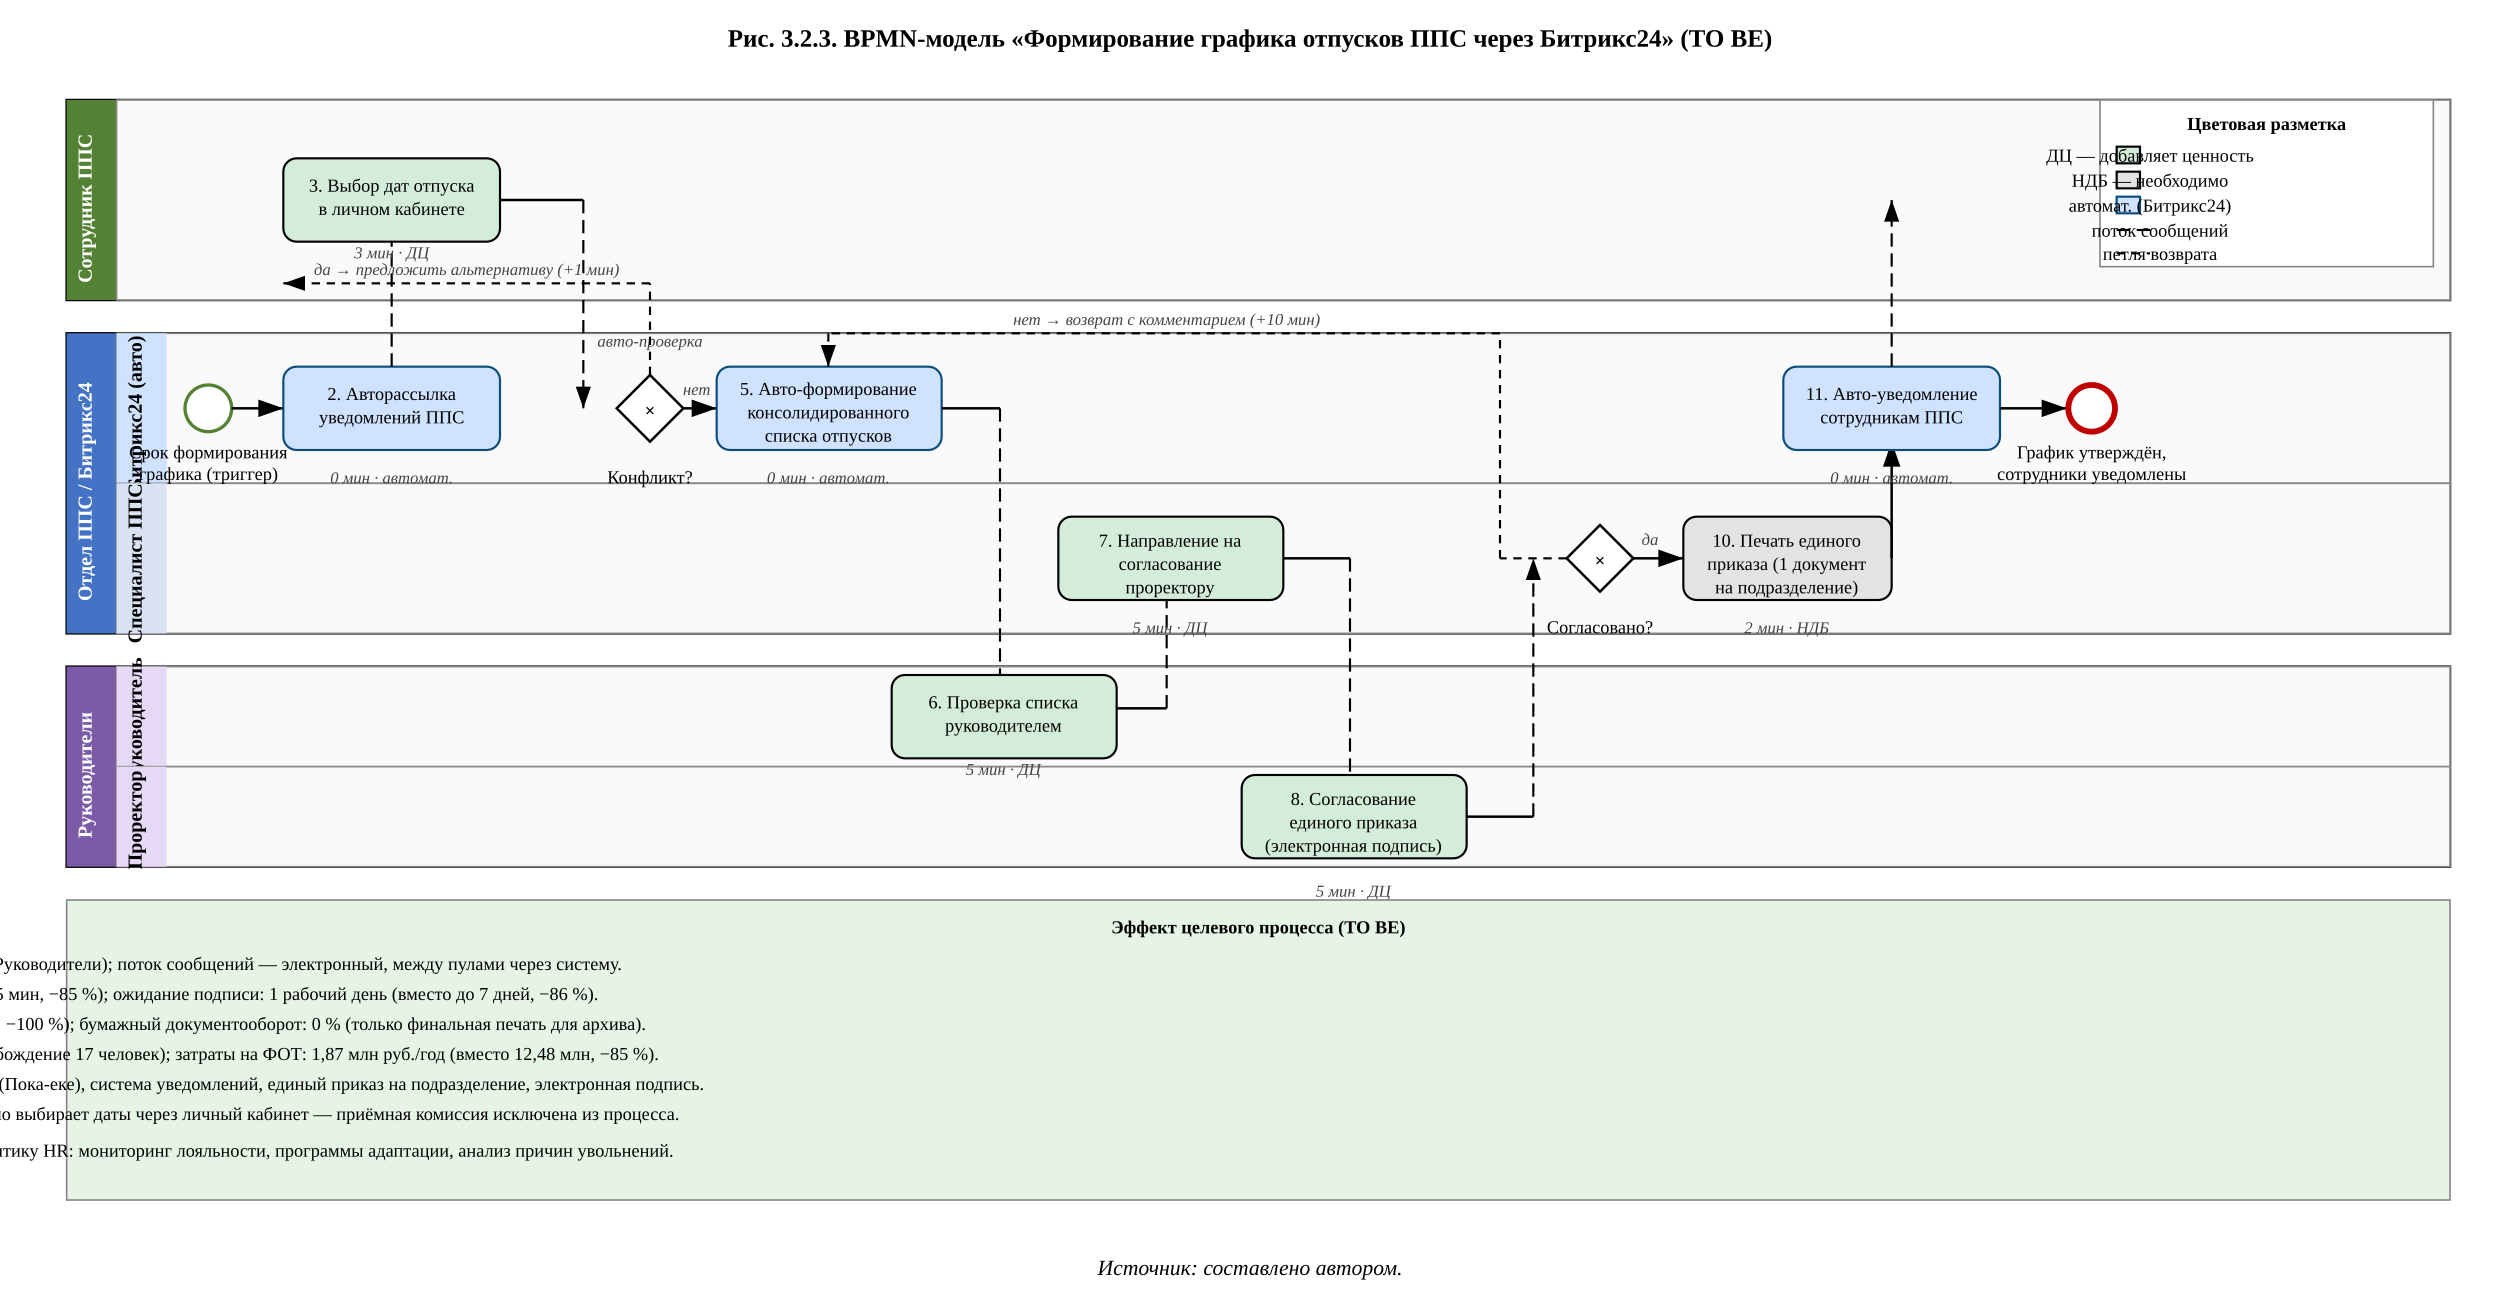
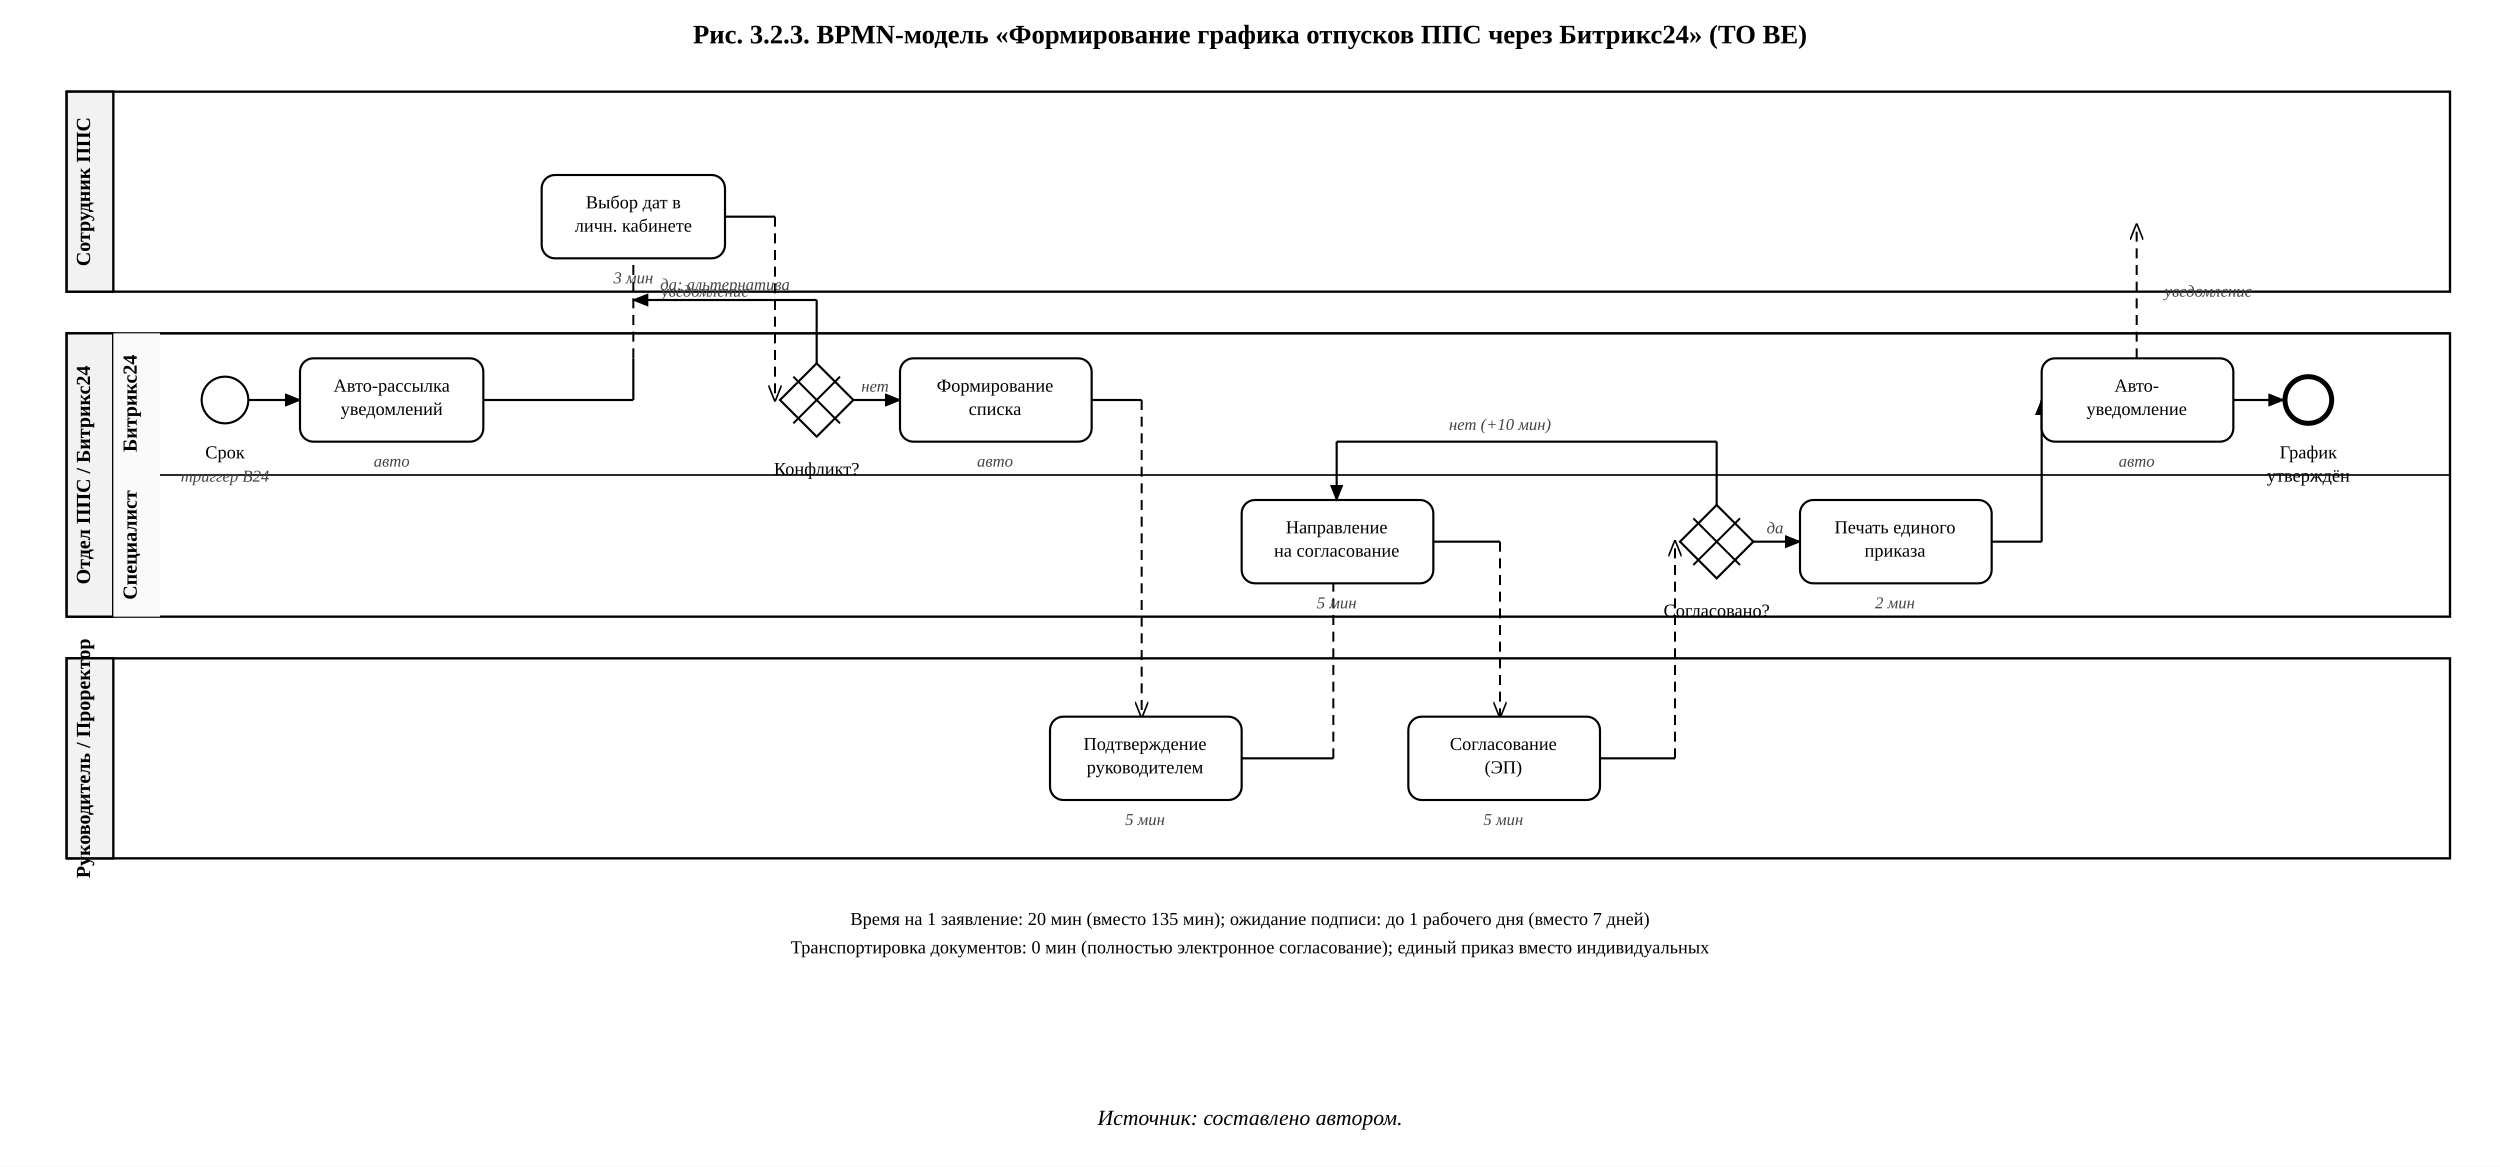
- <svg xmlns="http://www.w3.org/2000/svg" width="1500" height="780" viewBox="0 0 1500 780">
+ <svg xmlns="http://www.w3.org/2000/svg" width="1500" height="700" viewBox="0 0 1500 700">
  <defs>
-     <marker id="arr323" markerWidth="10" markerHeight="7" refX="10" refY="3.5" orient="auto">
-       <polygon points="0 0, 10 3.5, 0 7" fill="#000" />
+     <marker id="ar323" markerWidth="10" markerHeight="8" refX="9" refY="4" orient="auto" markerUnits="userSpaceOnUse">
+       <path d="M0,0 L10,4 L0,8 z" fill="#000" />
+     </marker>
+     <marker id="ar323m" markerWidth="10" markerHeight="8" refX="9" refY="4" orient="auto" markerUnits="userSpaceOnUse">
+       <path d="M0,0 L10,4 L0,8" fill="none" stroke="#000" stroke-width="1" />
    </marker>
  </defs>
  <style>
-     .ttl{font-family:'Times New Roman',serif;font-size:15px;font-weight:bold;text-anchor:middle}
-     .lbl{font-family:'Times New Roman',serif;font-size:11px;text-anchor:middle}
-     .lblb{font-family:'Times New Roman',serif;font-size:11px;text-anchor:middle;font-weight:bold}
+     .ttl{font-family:'Times New Roman',serif;font-size:16px;font-weight:bold;text-anchor:middle}
+     .lb{font-family:'Times New Roman',serif;font-size:11px;text-anchor:middle}
    .tm{font-family:'Times New Roman',serif;font-size:10px;text-anchor:middle;font-style:italic;fill:#444}
    .src{font-family:'Times New Roman',serif;font-size:13px;text-anchor:middle;font-style:italic}
-     .pool{fill:none;stroke:#000;stroke-width:1.5}
-     .lane{fill:#fafafa;stroke:#888;stroke-width:1}
-     .laneTitle{font-family:'Times New Roman',serif;font-size:12px;font-weight:bold;text-anchor:middle}
-     .ar{stroke:#000;stroke-width:1.5;fill:none}
-     .ardash{stroke:#000;stroke-width:1.3;fill:none;stroke-dasharray:5,4}
-     .msg{stroke:#000;stroke-width:1.3;fill:none;stroke-dasharray:8,4}
-     .dc{fill:#d4edda;stroke:#000;stroke-width:1.3}
-     .ndb{fill:#e2e3e5;stroke:#000;stroke-width:1.3}
-     .auto{fill:#cfe2ff;stroke:#0a4d7a;stroke-width:1.3}
-     .ev{fill:white;stroke-width:2}
-     .gw{fill:white;stroke:#000;stroke-width:1.5}
+     .pool{fill:none;stroke:#000;stroke-width:1.4}
+     .laneT{font-family:'Times New Roman',serif;font-size:12px;font-weight:bold;text-anchor:middle}
+     .ar{stroke:#000;stroke-width:1.3;fill:none}
+     .msg{stroke:#000;stroke-width:1.2;fill:none;stroke-dasharray:6,4}
+     .tk{fill:#FFFFFF;stroke:#000;stroke-width:1.3}
+     .gw{fill:#FFFFFF;stroke:#000;stroke-width:1.3}
+     .ev{fill:#FFFFFF}
  </style>
-   <rect width="1500" height="780" fill="white" />
-   <text x="750" y="28" class="ttl">Рис. 3.2.3. BPMN-модель «Формирование графика отпусков ППС через Битрикс24» (TO BE)</text>
-   <rect x="40" y="60" width="1430" height="120" class="pool" />
-   <rect x="40" y="60" width="30" height="120" fill="#548235" />
-   <text x="55" y="125" class="laneTitle" fill="white" transform="rotate(-90 55 125)">Сотрудник ППС</text>
-   <rect x="70" y="60" width="1400" height="120" class="lane" />
-   <rect x="40" y="200" width="1430" height="180" class="pool" />
-   <rect x="40" y="200" width="30" height="180" fill="#4472C4" />
-   <text x="55" y="295" class="laneTitle" fill="white" transform="rotate(-90 55 295)">Отдел ППС / Битрикс24</text>
-   <rect x="70" y="200" width="1400" height="90" class="lane" />
-   <rect x="70" y="200" width="30" height="90" fill="#cfe2ff" />
-   <text x="85" y="248" class="laneTitle" transform="rotate(-90 85 248)">Битрикс24 (авто)</text>
-   <rect x="70" y="290" width="1400" height="90" class="lane" />
-   <rect x="70" y="290" width="30" height="90" fill="#D9E2F3" />
-   <text x="85" y="338" class="laneTitle" transform="rotate(-90 85 338)">Специалист ППС</text>
-   <rect x="40" y="400" width="1430" height="120" class="pool" />
-   <rect x="40" y="400" width="30" height="120" fill="#7B5BA6" />
-   <text x="55" y="465" class="laneTitle" fill="white" transform="rotate(-90 55 465)">Руководители</text>
-   <rect x="70" y="400" width="1400" height="60" class="lane" />
-   <rect x="70" y="400" width="30" height="60" fill="#E5D9F5" />
-   <text x="85" y="432" class="laneTitle" transform="rotate(-90 85 432)">Руководитель</text>
-   <rect x="70" y="460" width="1400" height="60" class="lane" />
-   <rect x="70" y="460" width="30" height="60" fill="#E5D9F5" />
-   <text x="85" y="492" class="laneTitle" transform="rotate(-90 85 492)">Проректор</text>
-   <circle cx="125" cy="245" r="14" class="ev" stroke="#548235" />
-   <text x="125" y="275" class="lbl">Срок формирования</text>
-   <text x="125" y="288" class="lbl">графика (триггер)</text>
-   <line x1="139" y1="245" x2="170" y2="245" class="ar" marker-end="url(#arr323)" />
-   <rect x="170" y="220" width="130" height="50" rx="8" class="auto" />
-   <text x="235" y="240" class="lbl">2. Авторассылка</text>
-   <text x="235" y="254" class="lbl">уведомлений ППС</text>
-   <text x="235" y="290" class="tm">0 мин · автомат.</text>
-   <line x1="235" y1="220" x2="235" y2="120" class="msg" marker-end="url(#arr323)" />
-   <rect x="170" y="95" width="130" height="50" rx="8" class="dc" />
-   <text x="235" y="115" class="lbl">3. Выбор дат отпуска</text>
-   <text x="235" y="129" class="lbl">в личном кабинете</text>
-   <text x="235" y="155" class="tm">3 мин · ДЦ</text>
-   <line x1="300" y1="120" x2="350" y2="120" class="ar" />
-   <line x1="350" y1="120" x2="350" y2="245" class="msg" marker-end="url(#arr323)" />
-   <polygon points="370,245 390,225 410,245 390,265" class="gw" />
-   <text x="390" y="250" class="lblb">×</text>
-   <text x="390" y="208" class="tm">авто-проверка</text>
-   <text x="390" y="290" class="lbl">Конфликт?</text>
-   <line x1="390" y1="225" x2="390" y2="170" class="ardash" />
-   <line x1="390" y1="170" x2="170" y2="170" class="ardash" marker-end="url(#arr323)" />
-   <text x="280" y="165" class="tm">да → предложить альтернативу (+1 мин)</text>
-   <line x1="410" y1="245" x2="430" y2="245" class="ar" marker-end="url(#arr323)" />
-   <text x="418" y="237" class="tm">нет</text>
-   <rect x="430" y="220" width="135" height="50" rx="8" class="auto" />
-   <text x="497" y="237" class="lbl">5. Авто-формирование</text>
-   <text x="497" y="251" class="lbl">консолидированного</text>
-   <text x="497" y="265" class="lbl">списка отпусков</text>
-   <text x="497" y="290" class="tm">0 мин · автомат.</text>
-   <line x1="565" y1="245" x2="600" y2="245" class="ar" />
-   <line x1="600" y1="245" x2="600" y2="425" class="msg" marker-end="url(#arr323)" />
-   <rect x="535" y="405" width="135" height="50" rx="8" class="dc" />
-   <text x="602" y="425" class="lbl">6. Проверка списка</text>
-   <text x="602" y="439" class="lbl">руководителем</text>
-   <text x="602" y="465" class="tm">5 мин · ДЦ</text>
-   <line x1="670" y1="425" x2="700" y2="425" class="ar" />
-   <line x1="700" y1="425" x2="700" y2="335" class="msg" marker-end="url(#arr323)" />
-   <rect x="635" y="310" width="135" height="50" rx="8" class="dc" />
-   <text x="702" y="328" class="lbl">7. Направление на</text>
-   <text x="702" y="342" class="lbl">согласование</text>
-   <text x="702" y="356" class="lbl">проректору</text>
-   <text x="702" y="380" class="tm">5 мин · ДЦ</text>
-   <line x1="770" y1="335" x2="810" y2="335" class="ar" />
-   <line x1="810" y1="335" x2="810" y2="485" class="msg" marker-end="url(#arr323)" />
-   <rect x="745" y="465" width="135" height="50" rx="8" class="dc" />
-   <text x="812" y="483" class="lbl">8. Согласование</text>
-   <text x="812" y="497" class="lbl">единого приказа</text>
-   <text x="812" y="511" class="lbl">(электронная подпись)</text>
-   <text x="812" y="538" class="tm">5 мин · ДЦ</text>
-   <line x1="880" y1="490" x2="920" y2="490" class="ar" />
-   <line x1="920" y1="490" x2="920" y2="335" class="msg" marker-end="url(#arr323)" />
-   <polygon points="940,335 960,315 980,335 960,355" class="gw" />
-   <text x="960" y="340" class="lblb">×</text>
-   <text x="960" y="380" class="lbl">Согласовано?</text>
-   <line x1="940" y1="335" x2="900" y2="335" class="ardash" />
-   <line x1="900" y1="335" x2="900" y2="200" class="ardash" />
-   <line x1="900" y1="200" x2="497" y2="200" class="ardash" />
-   <line x1="497" y1="200" x2="497" y2="220" class="ardash" marker-end="url(#arr323)" />
-   <text x="700" y="195" class="tm">нет → возврат с комментарием (+10 мин)</text>
-   <line x1="980" y1="335" x2="1010" y2="335" class="ar" marker-end="url(#arr323)" />
-   <text x="990" y="327" class="tm">да</text>
-   <rect x="1010" y="310" width="125" height="50" rx="8" class="ndb" />
-   <text x="1072" y="328" class="lbl">10. Печать единого</text>
-   <text x="1072" y="342" class="lbl">приказа (1 документ</text>
-   <text x="1072" y="356" class="lbl">на подразделение)</text>
-   <text x="1072" y="380" class="tm">2 мин · НДБ</text>
-   <line x1="1135" y1="335" x2="1135" y2="265" class="ar" marker-end="url(#arr323)" />
-   <rect x="1070" y="220" width="130" height="50" rx="8" class="auto" />
-   <text x="1135" y="240" class="lbl">11. Авто-уведомление</text>
-   <text x="1135" y="254" class="lbl">сотрудникам ППС</text>
-   <text x="1135" y="290" class="tm">0 мин · автомат.</text>
-   <line x1="1135" y1="220" x2="1135" y2="120" class="msg" marker-end="url(#arr323)" />
-   <line x1="1200" y1="245" x2="1240" y2="245" class="ar" marker-end="url(#arr323)" />
-   <circle cx="1255" cy="245" r="14" fill="white" stroke="#C00000" stroke-width="3.5" />
-   <text x="1255" y="275" class="lbl">График утверждён,</text>
-   <text x="1255" y="288" class="lbl">сотрудники уведомлены</text>
-   <rect x="1260" y="60" width="200" height="100" fill="white" stroke="#888" />
-   <text x="1360" y="78" class="lblb">Цветовая разметка</text>
-   <rect x="1270" y="88" width="14" height="10" class="dc" />
-   <text x="1290" y="97" class="lbl" text-anchor="start">ДЦ — добавляет ценность</text>
-   <rect x="1270" y="103" width="14" height="10" class="ndb" />
-   <text x="1290" y="112" class="lbl" text-anchor="start">НДБ — необходимо</text>
-   <rect x="1270" y="118" width="14" height="10" class="auto" />
-   <text x="1290" y="127" class="lbl" text-anchor="start">автомат. (Битрикс24)</text>
-   <line x1="1270" y1="138" x2="1290" y2="138" class="msg" />
-   <text x="1296" y="142" class="lbl" text-anchor="start">поток сообщений</text>
-   <line x1="1270" y1="152" x2="1290" y2="152" class="ardash" />
-   <text x="1296" y="156" class="lbl" text-anchor="start">петля возврата</text>
-   <rect x="40" y="540" width="1430" height="180" fill="#e6f4e6" stroke="#888" />
-   <text x="755" y="560" class="lblb">Эффект целевого процесса (TO BE)</text>
-   <text x="60" y="582" class="lbl" text-anchor="start">• Три пула (Сотрудник ППС, Битрикс24/Отдел ППС, Руководители); поток сообщений — электронный, между пулами через систему.</text>
-   <text x="60" y="600" class="lbl" text-anchor="start">• Время обработки 1 заявления: 20 мин (вместо 135 мин, −85 %); ожидание подписи: 1 рабочий день (вместо до 7 дней, −86 %).</text>
-   <text x="60" y="618" class="lbl" text-anchor="start">• Транспортировка документов: 0 ч/мес (вместо 40 ч/мес, −100 %); бумажный документооборот: 0 % (только финальная печать для архива).</text>
-   <text x="60" y="636" class="lbl" text-anchor="start">• Расчётная трудоёмкость: 3 сотрудника (вместо 20, высвобождение 17 человек); затраты на ФОТ: 1,87 млн руб./год (вместо 12,48 млн, −85 %).</text>
-   <text x="60" y="654" class="lbl" text-anchor="start">• Внедрены: автоматическая валидация конфликтов расписаний (Пока-еке), система уведомлений, единый приказ на подразделение, электронная подпись.</text>
-   <text x="60" y="672" class="lbl" text-anchor="start">• Самообслуживание ППС: каждый сотрудник самостоятельно выбирает даты через личный кабинет — приёмная комиссия исключена из процесса.</text>
-   <text x="60" y="694" class="lbl" text-anchor="start">• Высвобожденные сотрудники переориентируются на аналитику HR: мониторинг лояльности, программы адаптации, анализ причин увольнений.</text>
-   <text x="750" y="765" class="src">Источник: составлено автором.</text>
+   <rect width="1500" height="700" fill="white" />
+   <text x="750" y="26" class="ttl">Рис. 3.2.3. BPMN-модель «Формирование графика отпусков ППС через Битрикс24» (TO BE)</text>
+   <rect x="40" y="55" width="1430" height="120" class="pool" />
+   <rect x="40" y="55" width="28" height="120" fill="#F2F2F2" stroke="#000" stroke-width="1.4" />
+   <text x="54" y="115" class="laneT" transform="rotate(-90 54 115)">Сотрудник ППС</text>
+   <rect x="40" y="200" width="1430" height="170" class="pool" />
+   <rect x="40" y="200" width="28" height="170" fill="#F2F2F2" stroke="#000" stroke-width="1.4" />
+   <text x="54" y="285" class="laneT" transform="rotate(-90 54 285)">Отдел ППС / Битрикс24</text>
+   <line x1="68" y1="200" x2="68" y2="370" stroke="#000" stroke-width="1.4" />
+   <rect x="68" y="200" width="28" height="85" fill="#FAFAFA" />
+   <text x="82" y="242" class="laneT" transform="rotate(-90 82 242)">Битрикс24</text>
+   <line x1="96" y1="200" x2="1470" y2="200" stroke="#000" stroke-width="1" />
+   <line x1="96" y1="285" x2="1470" y2="285" stroke="#000" stroke-width="1" />
+   <rect x="68" y="285" width="28" height="85" fill="#FAFAFA" />
+   <text x="82" y="327" class="laneT" transform="rotate(-90 82 327)">Специалист</text>
+   <rect x="40" y="395" width="1430" height="120" class="pool" />
+   <rect x="40" y="395" width="28" height="120" fill="#F2F2F2" stroke="#000" stroke-width="1.4" />
+   <text x="54" y="455" class="laneT" transform="rotate(-90 54 455)">Руководитель / Проректор</text>
+   <circle cx="135" cy="240" r="14" class="ev" stroke="#000" stroke-width="1.3" />
+   <text x="135" y="275" class="lb">Срок</text>
+   <text x="135" y="289" class="tm">триггер B24</text>
+   <line x1="149" y1="240" x2="180" y2="240" class="ar" marker-end="url(#ar323)" />
+   <rect x="180" y="215" width="110" height="50" rx="8" class="tk" />
+   <text x="235" y="235" class="lb">Авто-рассылка</text>
+   <text x="235" y="249" class="lb">уведомлений</text>
+   <text x="235" y="280" class="tm">авто</text>
+   <line x1="380" y1="215" x2="380" y2="135" class="msg" marker-end="url(#ar323m)" />
+   <text x="423" y="178" class="tm">уведомление</text>
+   <line x1="290" y1="240" x2="380" y2="240" class="ar" />
+   <line x1="380" y1="240" x2="380" y2="215" class="ar" />
+   <rect x="325" y="105" width="110" height="50" rx="8" class="tk" />
+   <text x="380" y="125" class="lb">Выбор дат в</text>
+   <text x="380" y="139" class="lb">личн. кабинете</text>
+   <text x="380" y="170" class="tm">3 мин</text>
+   <line x1="435" y1="130" x2="465" y2="130" class="ar" />
+   <line x1="465" y1="130" x2="465" y2="240" class="msg" marker-end="url(#ar323m)" />
+   <polygon points="490,218 512,240 490,262 468,240" class="gw" />
+   <line x1="476" y1="226" x2="504" y2="254" stroke="#000" stroke-width="1.2" />
+   <line x1="504" y1="226" x2="476" y2="254" stroke="#000" stroke-width="1.2" />
+   <text x="490" y="285" class="lb">Конфликт?</text>
+   <line x1="490" y1="218" x2="490" y2="180" class="ar" />
+   <line x1="490" y1="180" x2="380" y2="180" class="ar" marker-end="url(#ar323)" />
+   <text x="435" y="174" class="tm">да: альтернатива</text>
+   <line x1="512" y1="240" x2="540" y2="240" class="ar" marker-end="url(#ar323)" />
+   <text x="525" y="235" class="tm">нет</text>
+   <rect x="540" y="215" width="115" height="50" rx="8" class="tk" />
+   <text x="597" y="235" class="lb">Формирование</text>
+   <text x="597" y="249" class="lb">списка</text>
+   <text x="597" y="280" class="tm">авто</text>
+   <line x1="655" y1="240" x2="685" y2="240" class="ar" />
+   <line x1="685" y1="240" x2="685" y2="430" class="msg" marker-end="url(#ar323m)" />
+   <rect x="630" y="430" width="115" height="50" rx="8" class="tk" />
+   <text x="687" y="450" class="lb">Подтверждение</text>
+   <text x="687" y="464" class="lb">руководителем</text>
+   <text x="687" y="495" class="tm">5 мин</text>
+   <line x1="745" y1="455" x2="800" y2="455" class="ar" />
+   <line x1="800" y1="455" x2="800" y2="325" class="msg" marker-end="url(#ar323m)" />
+   <rect x="745" y="300" width="115" height="50" rx="8" class="tk" />
+   <text x="802" y="320" class="lb">Направление</text>
+   <text x="802" y="334" class="lb">на согласование</text>
+   <text x="802" y="365" class="tm">5 мин</text>
+   <line x1="860" y1="325" x2="900" y2="325" class="ar" />
+   <line x1="900" y1="325" x2="900" y2="430" class="msg" marker-end="url(#ar323m)" />
+   <rect x="845" y="430" width="115" height="50" rx="8" class="tk" />
+   <text x="902" y="450" class="lb">Согласование</text>
+   <text x="902" y="464" class="lb">(ЭП)</text>
+   <text x="902" y="495" class="tm">5 мин</text>
+   <line x1="960" y1="455" x2="1005" y2="455" class="ar" />
+   <line x1="1005" y1="455" x2="1005" y2="325" class="msg" marker-end="url(#ar323m)" />
+   <polygon points="1030,303 1052,325 1030,347 1008,325" class="gw" />
+   <line x1="1016" y1="311" x2="1044" y2="339" stroke="#000" stroke-width="1.2" />
+   <line x1="1044" y1="311" x2="1016" y2="339" stroke="#000" stroke-width="1.2" />
+   <text x="1030" y="370" class="lb">Согласовано?</text>
+   <line x1="1030" y1="303" x2="1030" y2="265" class="ar" />
+   <line x1="1030" y1="265" x2="802" y2="265" class="ar" />
+   <line x1="802" y1="265" x2="802" y2="300" class="ar" marker-end="url(#ar323)" />
+   <text x="900" y="258" class="tm">нет (+10 мин)</text>
+   <line x1="1052" y1="325" x2="1080" y2="325" class="ar" marker-end="url(#ar323)" />
+   <text x="1065" y="320" class="tm">да</text>
+   <rect x="1080" y="300" width="115" height="50" rx="8" class="tk" />
+   <text x="1137" y="320" class="lb">Печать единого</text>
+   <text x="1137" y="334" class="lb">приказа</text>
+   <text x="1137" y="365" class="tm">2 мин</text>
+   <line x1="1195" y1="325" x2="1225" y2="325" class="ar" />
+   <line x1="1225" y1="325" x2="1225" y2="240" class="ar" marker-end="url(#ar323)" />
+   <rect x="1225" y="215" width="115" height="50" rx="8" class="tk" />
+   <text x="1282" y="235" class="lb">Авто-</text>
+   <text x="1282" y="249" class="lb">уведомление</text>
+   <text x="1282" y="280" class="tm">авто</text>
+   <line x1="1282" y1="215" x2="1282" y2="135" class="msg" marker-end="url(#ar323m)" />
+   <text x="1325" y="178" class="tm">уведомление</text>
+   <line x1="1340" y1="240" x2="1370" y2="240" class="ar" marker-end="url(#ar323)" />
+   <circle cx="1385" cy="240" r="14" class="ev" stroke="#000" stroke-width="3" />
+   <text x="1385" y="275" class="lb">График</text>
+   <text x="1385" y="289" class="lb">утверждён</text>
+   <text x="750" y="555" class="lb">Время на 1 заявление: 20 мин (вместо 135 мин); ожидание подписи: до 1 рабочего дня (вместо 7 дней)</text>
+   <text x="750" y="572" class="lb">Транспортировка документов: 0 мин (полностью электронное согласование); единый приказ вместо индивидуальных</text>
+   <text x="750" y="675" class="src">Источник: составлено автором.</text>
</svg>
